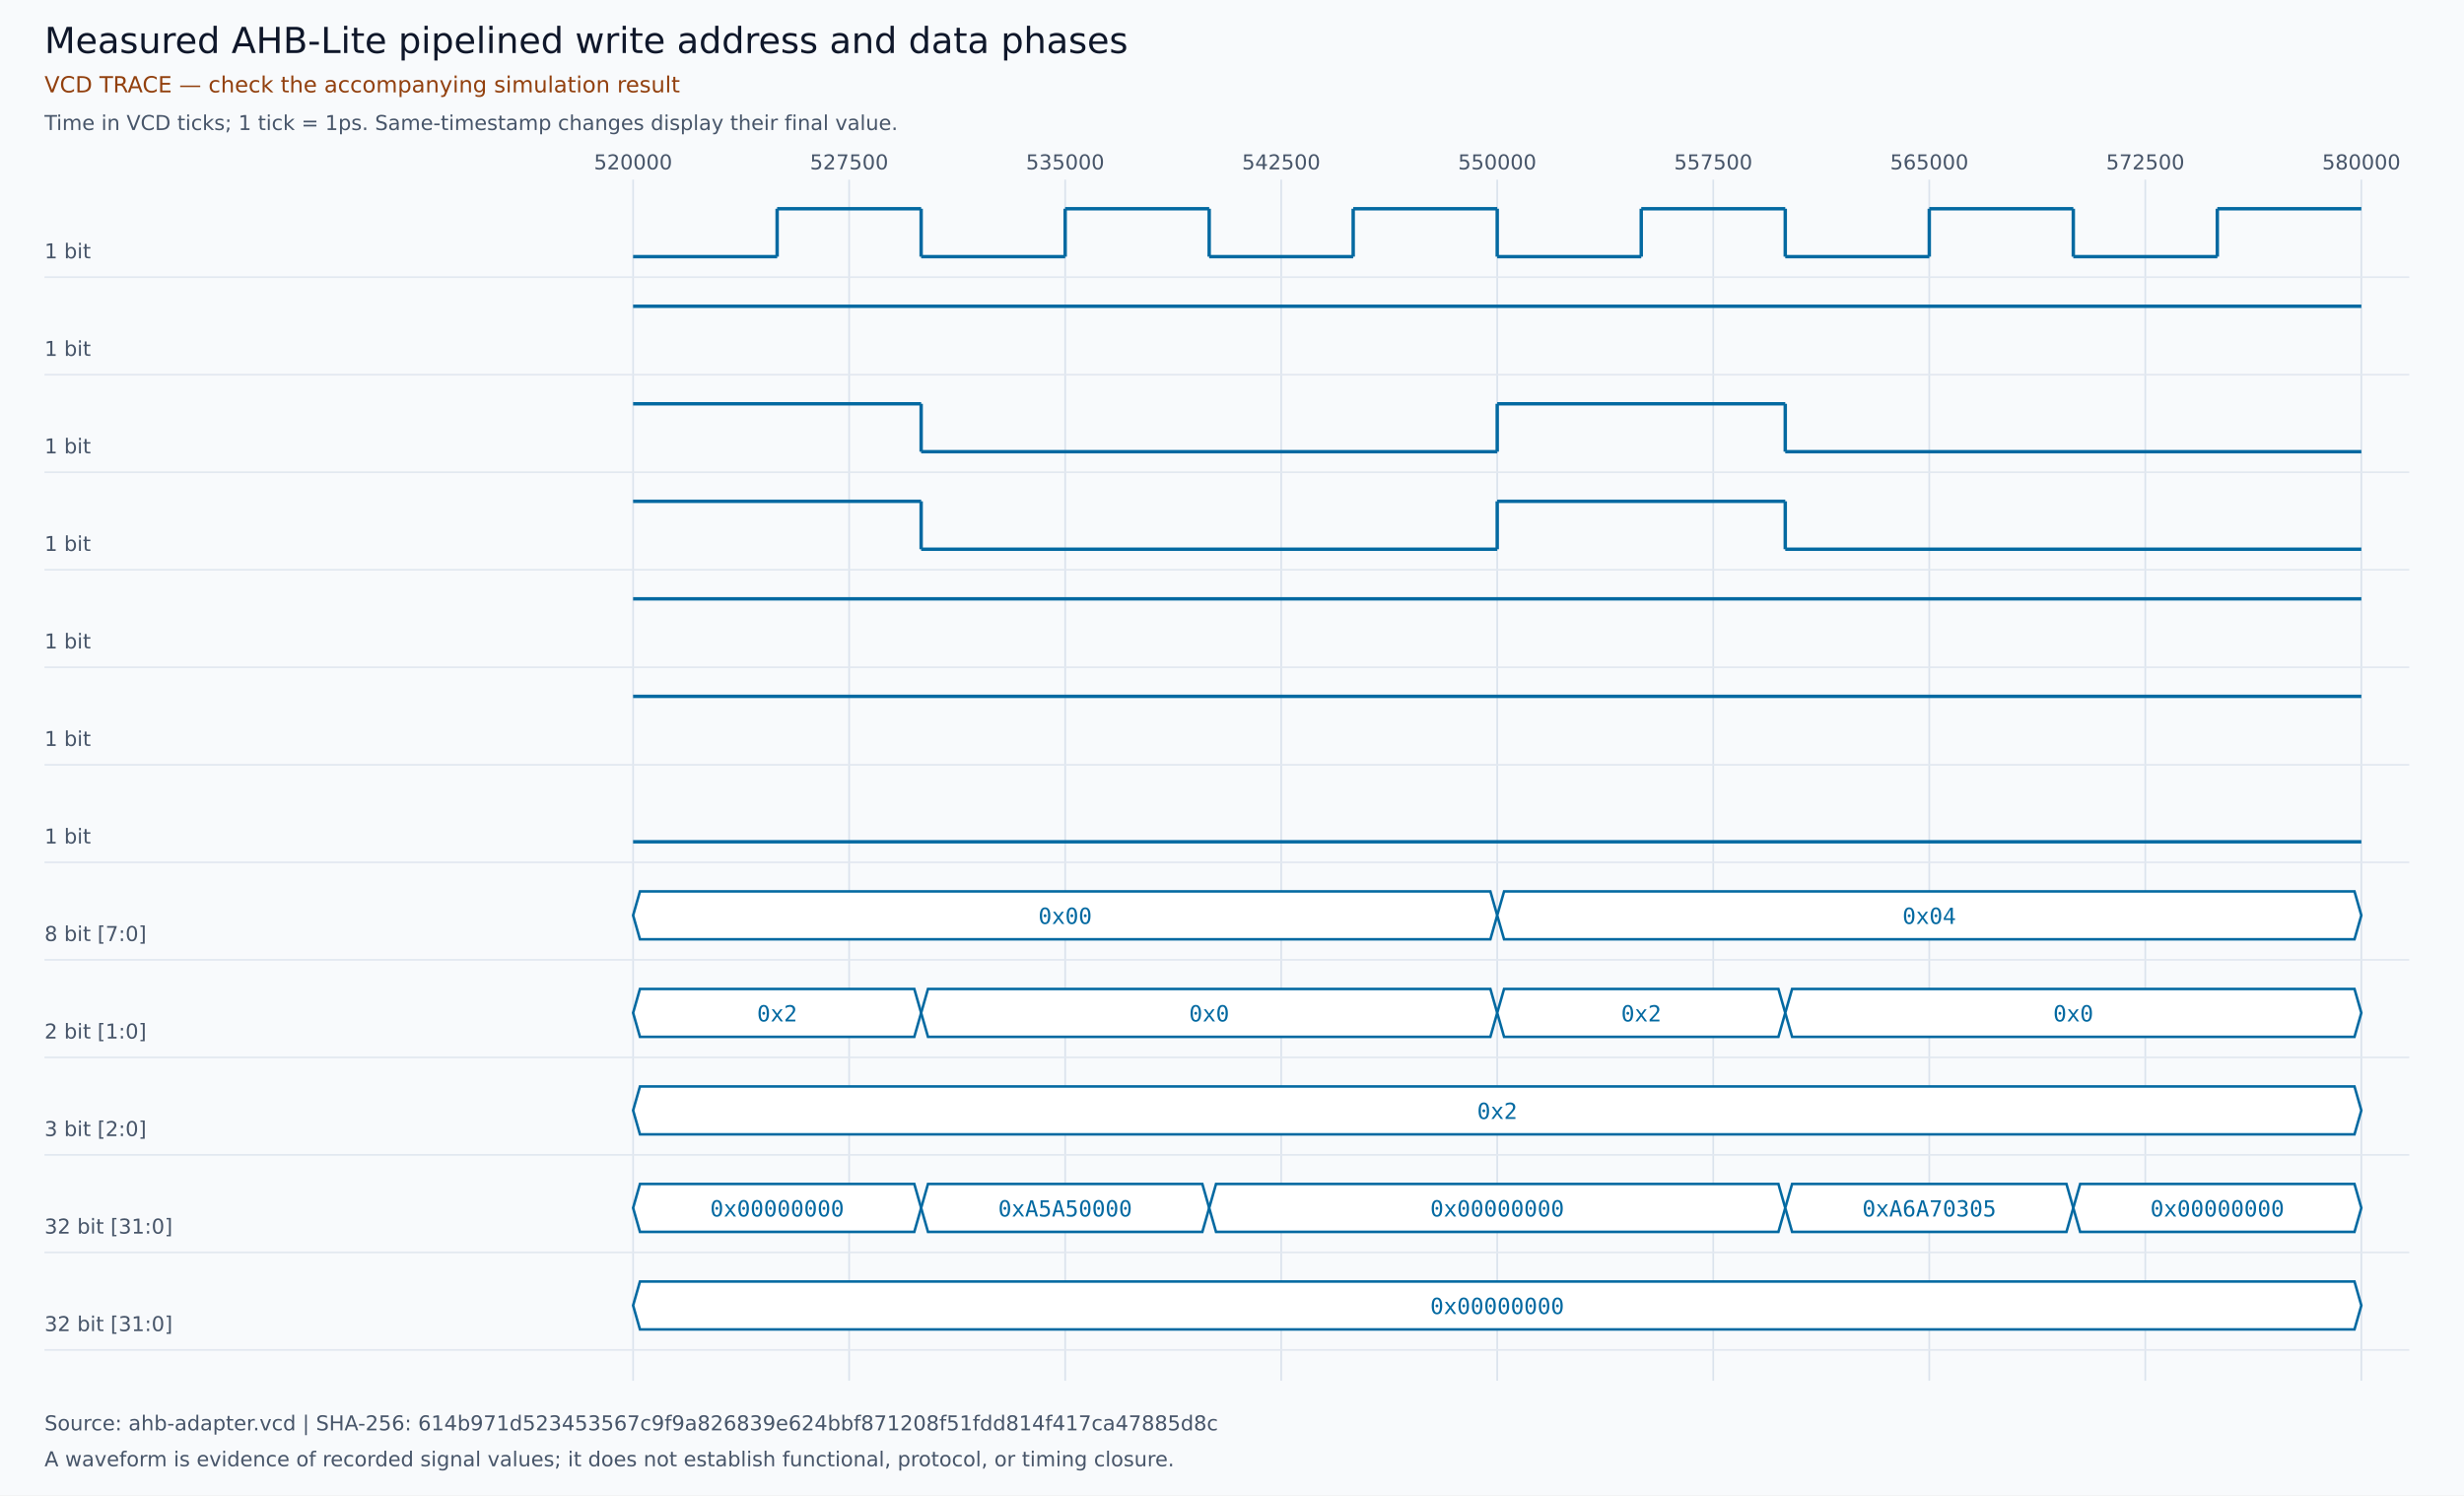
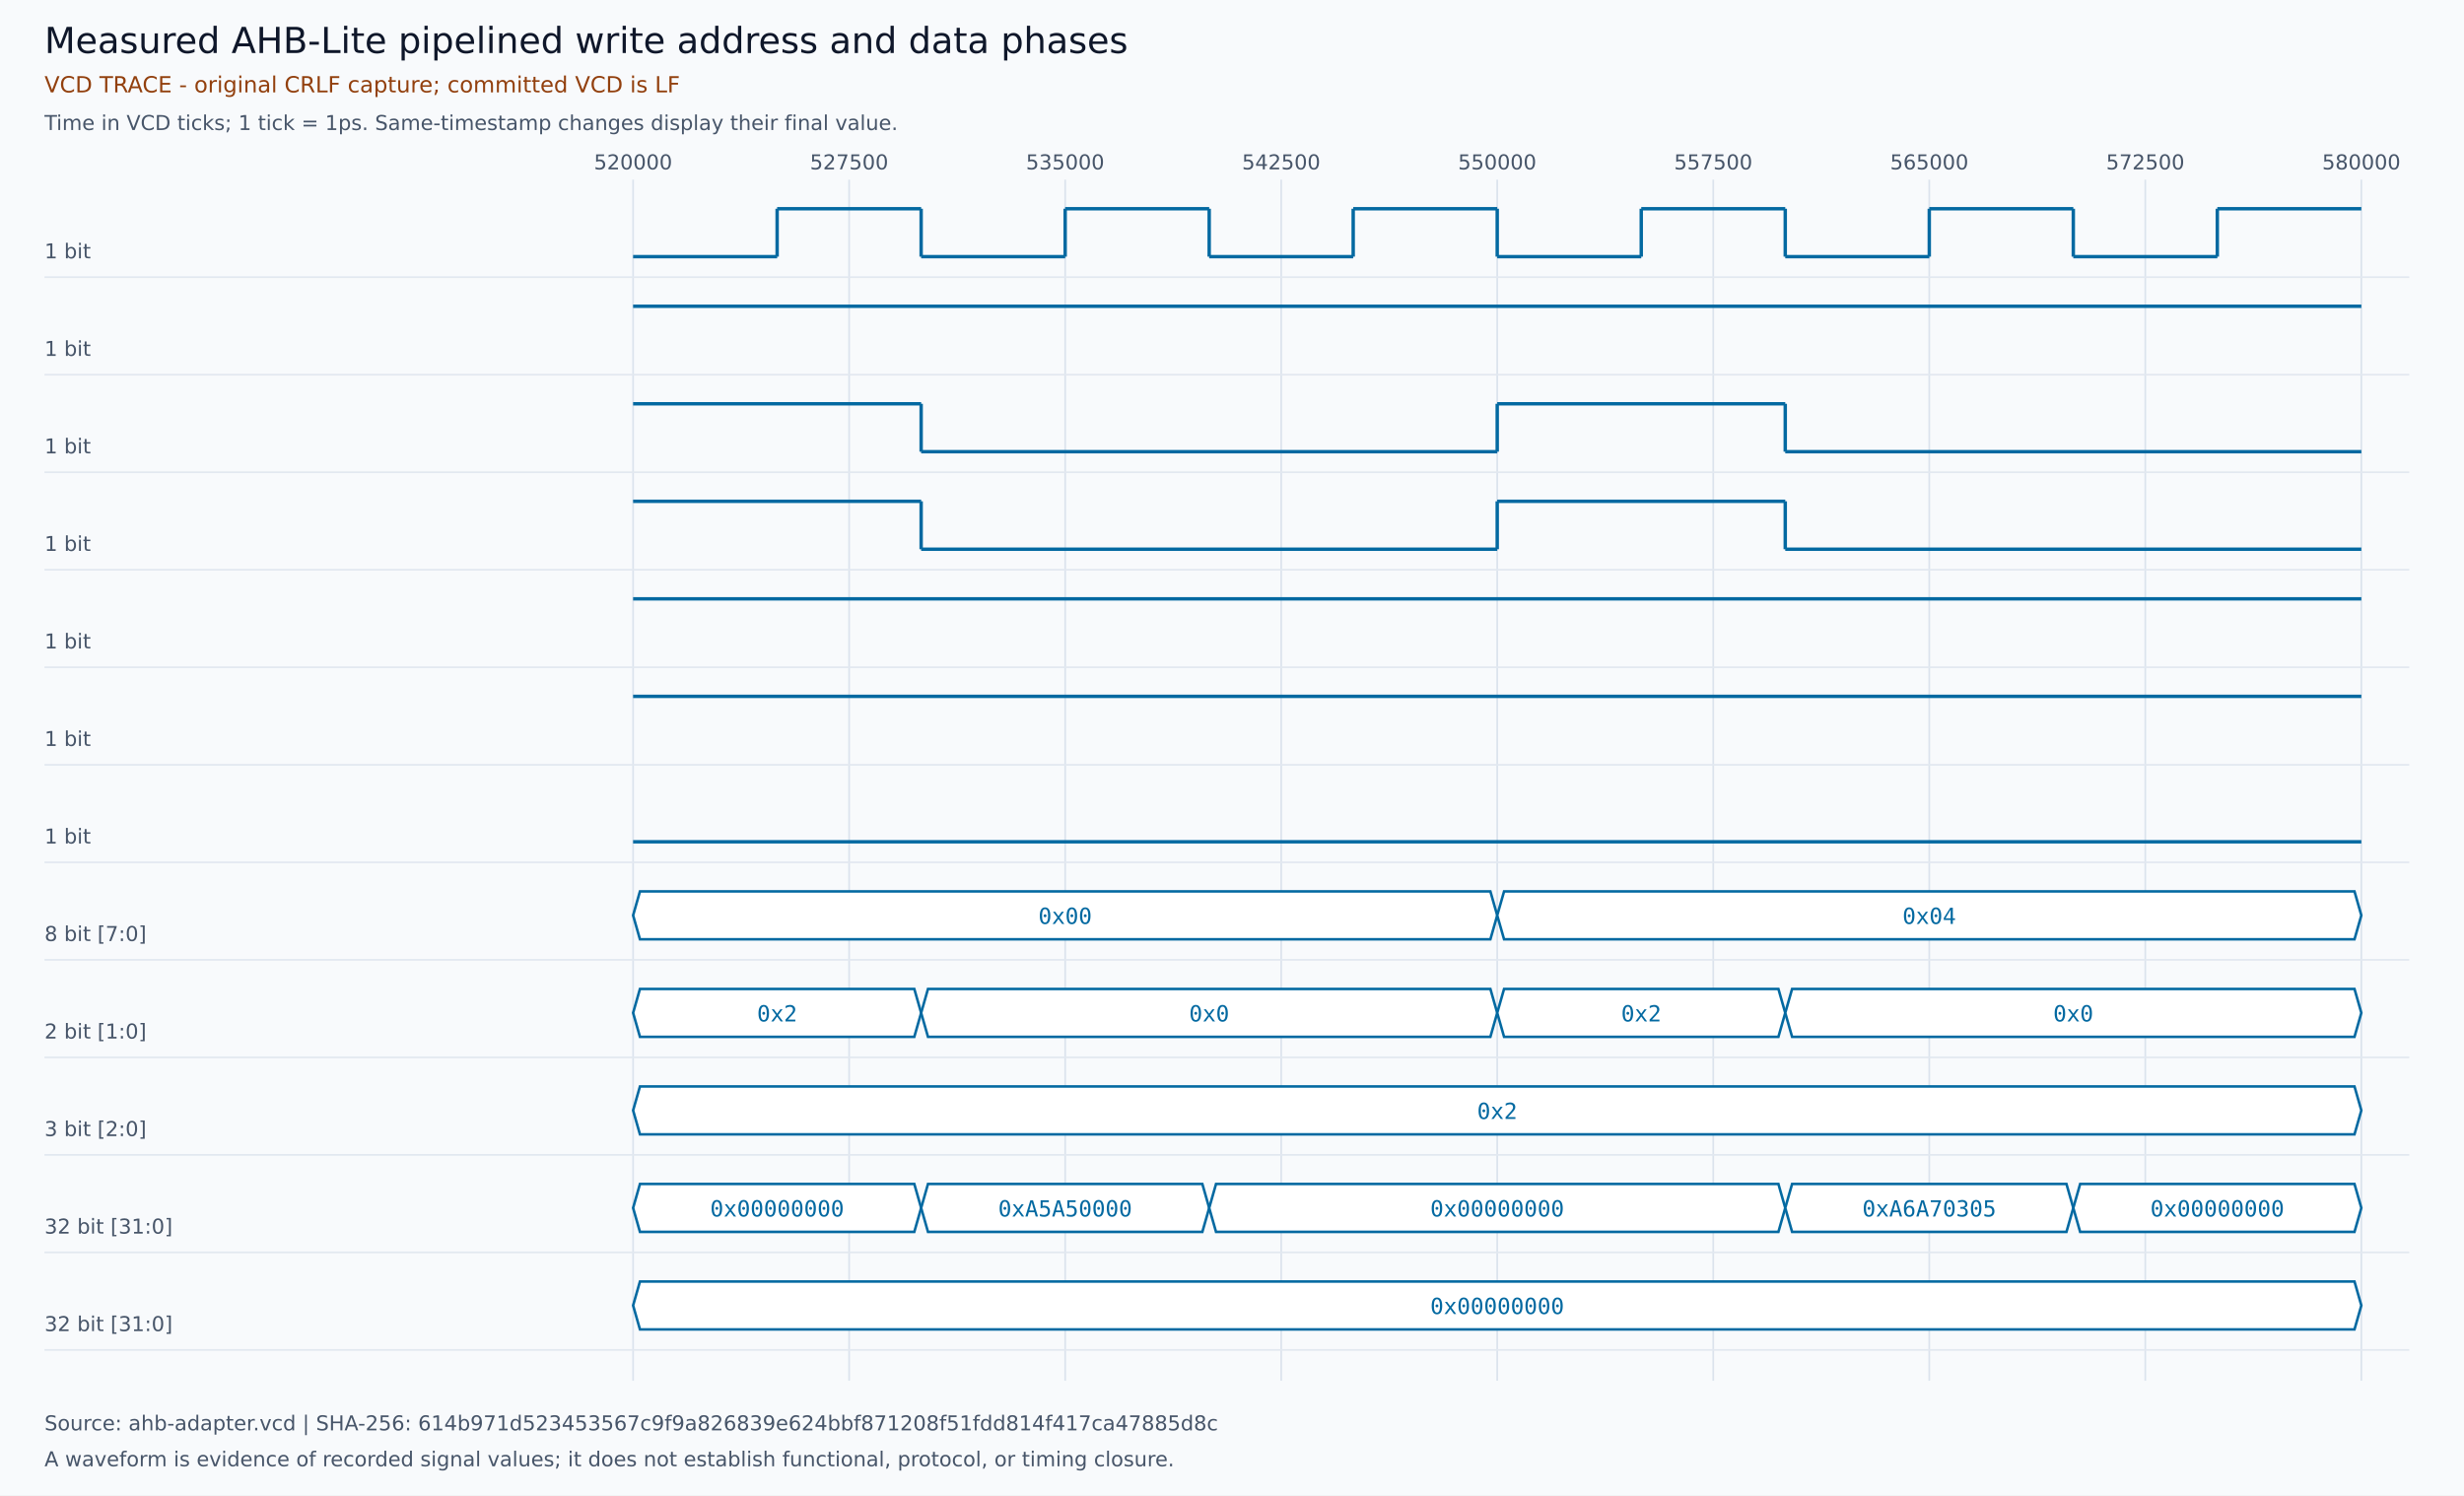
<svg xmlns="http://www.w3.org/2000/svg" width="1440" height="874" viewBox="0 0 1440 874">
  <rect width="100%" height="100%" fill="#f8fafc" />
  <style>text{font-family:DejaVu Sans,Arial,sans-serif} .signal{font-family:DejaVu Sans Mono,monospace;font-size:13px} .small{font-size:12px;fill:#475569}</style>
  <text x="26" y="31" font-size="21" fill="#0f172a">Measured AHB-Lite pipelined write address and data phases</text>
-   <text x="26" y="54" font-size="13" fill="#92400e">VCD TRACE — check the accompanying simulation result</text>
+   <text x="26" y="54" font-size="13" fill="#92400e">VCD TRACE - original CRLF capture; committed VCD is LF</text>
  <text x="26" y="76" class="small">Time in VCD ticks; 1 tick = 1ps. Same-timestamp changes display their final value.</text>
  <path d="M370.00,105 V807" stroke="#dbe3ed" />
  <text x="370.00" y="99" text-anchor="middle" class="small">520000</text>
  <path d="M496.25,105 V807" stroke="#dbe3ed" />
  <text x="496.25" y="99" text-anchor="middle" class="small">527500</text>
  <path d="M622.50,105 V807" stroke="#dbe3ed" />
  <text x="622.50" y="99" text-anchor="middle" class="small">535000</text>
  <path d="M748.75,105 V807" stroke="#dbe3ed" />
  <text x="748.75" y="99" text-anchor="middle" class="small">542500</text>
  <path d="M875.00,105 V807" stroke="#dbe3ed" />
  <text x="875.00" y="99" text-anchor="middle" class="small">550000</text>
  <path d="M1001.25,105 V807" stroke="#dbe3ed" />
  <text x="1001.25" y="99" text-anchor="middle" class="small">557500</text>
  <path d="M1127.50,105 V807" stroke="#dbe3ed" />
  <text x="1127.50" y="99" text-anchor="middle" class="small">565000</text>
  <path d="M1253.75,105 V807" stroke="#dbe3ed" />
  <text x="1253.75" y="99" text-anchor="middle" class="small">572500</text>
  <path d="M1380.00,105 V807" stroke="#dbe3ed" />
  <text x="1380.00" y="99" text-anchor="middle" class="small">580000</text>
  <text x="26" y="135" class="signal" />
  <text x="26" y="151" class="small">1 bit</text>
  <path d="M370.00,150 H454.17" stroke="#0369a1" stroke-width="2" />
  <path d="M454.17,150 V122" stroke="#0369a1" stroke-width="2" />
  <path d="M454.17,122 H538.33" stroke="#0369a1" stroke-width="2" />
  <path d="M538.33,122 V150" stroke="#0369a1" stroke-width="2" />
  <path d="M538.33,150 H622.50" stroke="#0369a1" stroke-width="2" />
  <path d="M622.50,150 V122" stroke="#0369a1" stroke-width="2" />
  <path d="M622.50,122 H706.67" stroke="#0369a1" stroke-width="2" />
  <path d="M706.67,122 V150" stroke="#0369a1" stroke-width="2" />
  <path d="M706.67,150 H790.83" stroke="#0369a1" stroke-width="2" />
  <path d="M790.83,150 V122" stroke="#0369a1" stroke-width="2" />
  <path d="M790.83,122 H875.00" stroke="#0369a1" stroke-width="2" />
  <path d="M875.00,122 V150" stroke="#0369a1" stroke-width="2" />
  <path d="M875.00,150 H959.17" stroke="#0369a1" stroke-width="2" />
  <path d="M959.17,150 V122" stroke="#0369a1" stroke-width="2" />
  <path d="M959.17,122 H1043.33" stroke="#0369a1" stroke-width="2" />
  <path d="M1043.33,122 V150" stroke="#0369a1" stroke-width="2" />
  <path d="M1043.33,150 H1127.50" stroke="#0369a1" stroke-width="2" />
  <path d="M1127.50,150 V122" stroke="#0369a1" stroke-width="2" />
  <path d="M1127.50,122 H1211.67" stroke="#0369a1" stroke-width="2" />
  <path d="M1211.67,122 V150" stroke="#0369a1" stroke-width="2" />
  <path d="M1211.67,150 H1295.83" stroke="#0369a1" stroke-width="2" />
  <path d="M1295.83,150 V122" stroke="#0369a1" stroke-width="2" />
  <path d="M1295.83,122 H1380.00" stroke="#0369a1" stroke-width="2" />
  <path d="M26,162 H1408" stroke="#e2e8f0" />
  <text x="26" y="192" class="signal" />
  <text x="26" y="208" class="small">1 bit</text>
  <path d="M370.00,179 H1380.00" stroke="#0369a1" stroke-width="2" />
  <path d="M26,219 H1408" stroke="#e2e8f0" />
  <text x="26" y="249" class="signal" />
  <text x="26" y="265" class="small">1 bit</text>
  <path d="M370.00,236 H538.33" stroke="#0369a1" stroke-width="2" />
  <path d="M538.33,236 V264" stroke="#0369a1" stroke-width="2" />
  <path d="M538.33,264 H875.00" stroke="#0369a1" stroke-width="2" />
  <path d="M875.00,264 V236" stroke="#0369a1" stroke-width="2" />
  <path d="M875.00,236 H1043.33" stroke="#0369a1" stroke-width="2" />
  <path d="M1043.33,236 V264" stroke="#0369a1" stroke-width="2" />
  <path d="M1043.33,264 H1380.00" stroke="#0369a1" stroke-width="2" />
  <path d="M26,276 H1408" stroke="#e2e8f0" />
  <text x="26" y="306" class="signal" />
  <text x="26" y="322" class="small">1 bit</text>
  <path d="M370.00,293 H538.33" stroke="#0369a1" stroke-width="2" />
  <path d="M538.33,293 V321" stroke="#0369a1" stroke-width="2" />
  <path d="M538.33,321 H875.00" stroke="#0369a1" stroke-width="2" />
  <path d="M875.00,321 V293" stroke="#0369a1" stroke-width="2" />
  <path d="M875.00,293 H1043.33" stroke="#0369a1" stroke-width="2" />
  <path d="M1043.33,293 V321" stroke="#0369a1" stroke-width="2" />
  <path d="M1043.33,321 H1380.00" stroke="#0369a1" stroke-width="2" />
  <path d="M26,333 H1408" stroke="#e2e8f0" />
  <text x="26" y="363" class="signal" />
  <text x="26" y="379" class="small">1 bit</text>
  <path d="M370.00,350 H1380.00" stroke="#0369a1" stroke-width="2" />
  <path d="M26,390 H1408" stroke="#e2e8f0" />
  <text x="26" y="420" class="signal" />
  <text x="26" y="436" class="small">1 bit</text>
  <path d="M370.00,407 H1380.00" stroke="#0369a1" stroke-width="2" />
  <path d="M26,447 H1408" stroke="#e2e8f0" />
  <text x="26" y="477" class="signal" />
  <text x="26" y="493" class="small">1 bit</text>
  <path d="M370.00,492 H1380.00" stroke="#0369a1" stroke-width="2" />
  <path d="M26,504 H1408" stroke="#e2e8f0" />
  <text x="26" y="534" class="signal" />
  <text x="26" y="550" class="small">8 bit [7:0]</text>
  <polygon points="370.00,535 374.00,521 871.00,521 875.00,535 871.00,549 374.00,549" fill="#fff" stroke="#0369a1" stroke-width="1.5" />
  <text x="622.50" y="540" text-anchor="middle" class="signal" fill="#0369a1">0x00</text>
  <polygon points="875.00,535 879.00,521 1376.00,521 1380.00,535 1376.00,549 879.00,549" fill="#fff" stroke="#0369a1" stroke-width="1.5" />
  <text x="1127.50" y="540" text-anchor="middle" class="signal" fill="#0369a1">0x04</text>
  <path d="M26,561 H1408" stroke="#e2e8f0" />
  <text x="26" y="591" class="signal" />
  <text x="26" y="607" class="small">2 bit [1:0]</text>
  <polygon points="370.00,592 374.00,578 534.33,578 538.33,592 534.33,606 374.00,606" fill="#fff" stroke="#0369a1" stroke-width="1.5" />
  <text x="454.17" y="597" text-anchor="middle" class="signal" fill="#0369a1">0x2</text>
  <polygon points="538.33,592 542.33,578 871.00,578 875.00,592 871.00,606 542.33,606" fill="#fff" stroke="#0369a1" stroke-width="1.5" />
  <text x="706.67" y="597" text-anchor="middle" class="signal" fill="#0369a1">0x0</text>
  <polygon points="875.00,592 879.00,578 1039.33,578 1043.33,592 1039.33,606 879.00,606" fill="#fff" stroke="#0369a1" stroke-width="1.5" />
  <text x="959.17" y="597" text-anchor="middle" class="signal" fill="#0369a1">0x2</text>
  <polygon points="1043.33,592 1047.33,578 1376.00,578 1380.00,592 1376.00,606 1047.33,606" fill="#fff" stroke="#0369a1" stroke-width="1.5" />
  <text x="1211.67" y="597" text-anchor="middle" class="signal" fill="#0369a1">0x0</text>
  <path d="M26,618 H1408" stroke="#e2e8f0" />
  <text x="26" y="648" class="signal" />
  <text x="26" y="664" class="small">3 bit [2:0]</text>
  <polygon points="370.00,649 374.00,635 1376.00,635 1380.00,649 1376.00,663 374.00,663" fill="#fff" stroke="#0369a1" stroke-width="1.5" />
  <text x="875.00" y="654" text-anchor="middle" class="signal" fill="#0369a1">0x2</text>
  <path d="M26,675 H1408" stroke="#e2e8f0" />
  <text x="26" y="705" class="signal" />
  <text x="26" y="721" class="small">32 bit [31:0]</text>
  <polygon points="370.00,706 374.00,692 534.33,692 538.33,706 534.33,720 374.00,720" fill="#fff" stroke="#0369a1" stroke-width="1.5" />
  <text x="454.17" y="711" text-anchor="middle" class="signal" fill="#0369a1">0x00000000</text>
  <polygon points="538.33,706 542.33,692 702.67,692 706.67,706 702.67,720 542.33,720" fill="#fff" stroke="#0369a1" stroke-width="1.5" />
  <text x="622.50" y="711" text-anchor="middle" class="signal" fill="#0369a1">0xA5A50000</text>
  <polygon points="706.67,706 710.67,692 1039.33,692 1043.33,706 1039.33,720 710.67,720" fill="#fff" stroke="#0369a1" stroke-width="1.5" />
  <text x="875.00" y="711" text-anchor="middle" class="signal" fill="#0369a1">0x00000000</text>
  <polygon points="1043.33,706 1047.33,692 1207.67,692 1211.67,706 1207.67,720 1047.33,720" fill="#fff" stroke="#0369a1" stroke-width="1.5" />
  <text x="1127.50" y="711" text-anchor="middle" class="signal" fill="#0369a1">0xA6A70305</text>
  <polygon points="1211.67,706 1215.67,692 1376.00,692 1380.00,706 1376.00,720 1215.67,720" fill="#fff" stroke="#0369a1" stroke-width="1.5" />
  <text x="1295.83" y="711" text-anchor="middle" class="signal" fill="#0369a1">0x00000000</text>
  <path d="M26,732 H1408" stroke="#e2e8f0" />
  <text x="26" y="762" class="signal" />
  <text x="26" y="778" class="small">32 bit [31:0]</text>
  <polygon points="370.00,763 374.00,749 1376.00,749 1380.00,763 1376.00,777 374.00,777" fill="#fff" stroke="#0369a1" stroke-width="1.5" />
  <text x="875.00" y="768" text-anchor="middle" class="signal" fill="#0369a1">0x00000000</text>
  <path d="M26,789 H1408" stroke="#e2e8f0" />
  <text x="26" y="836" class="small">Source: ahb-adapter.vcd | SHA-256: 614b971d523453567c9f9a826839e624bbf871208f51fdd814f417ca47885d8c</text>
  <text x="26" y="857" class="small">A waveform is evidence of recorded signal values; it does not establish functional, protocol, or timing closure.</text>
</svg>
